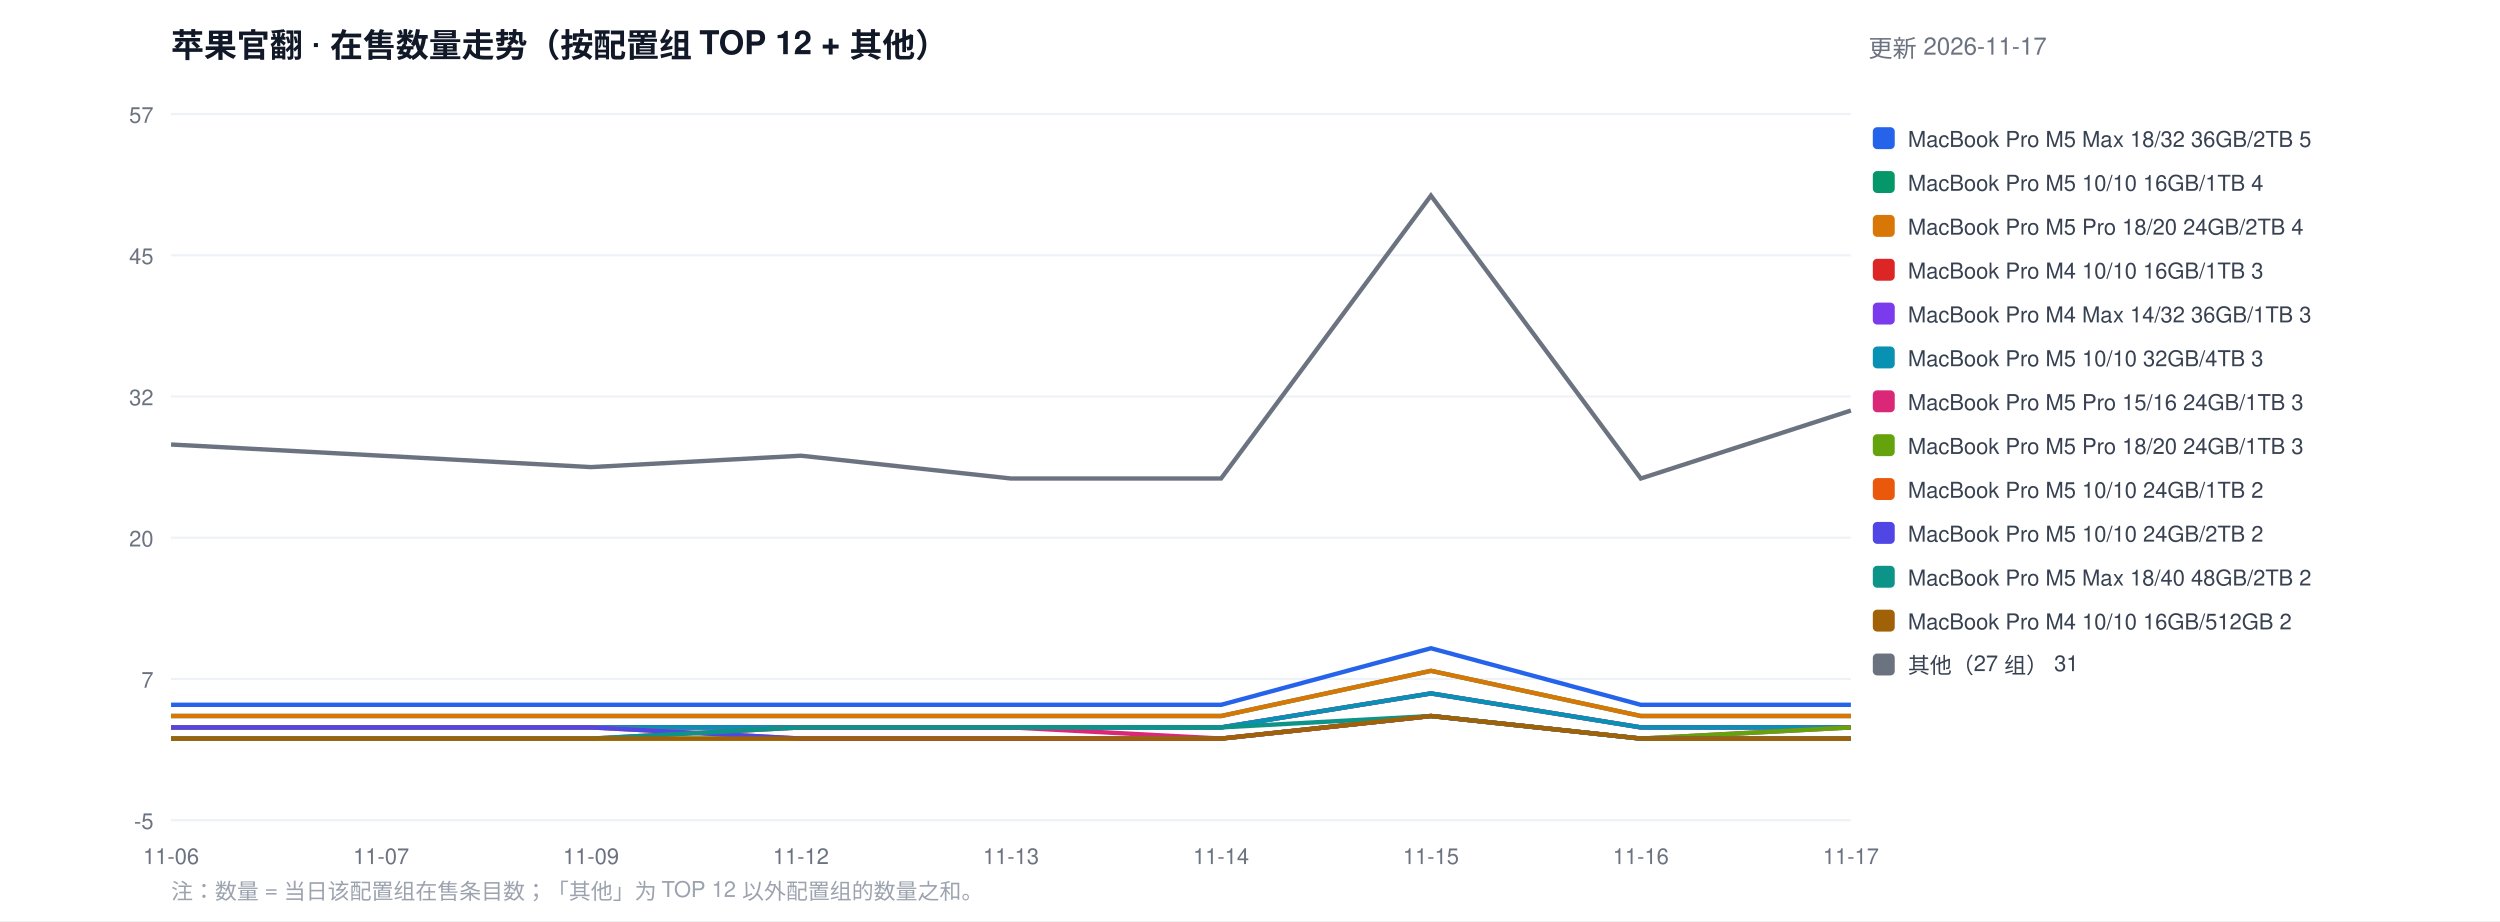
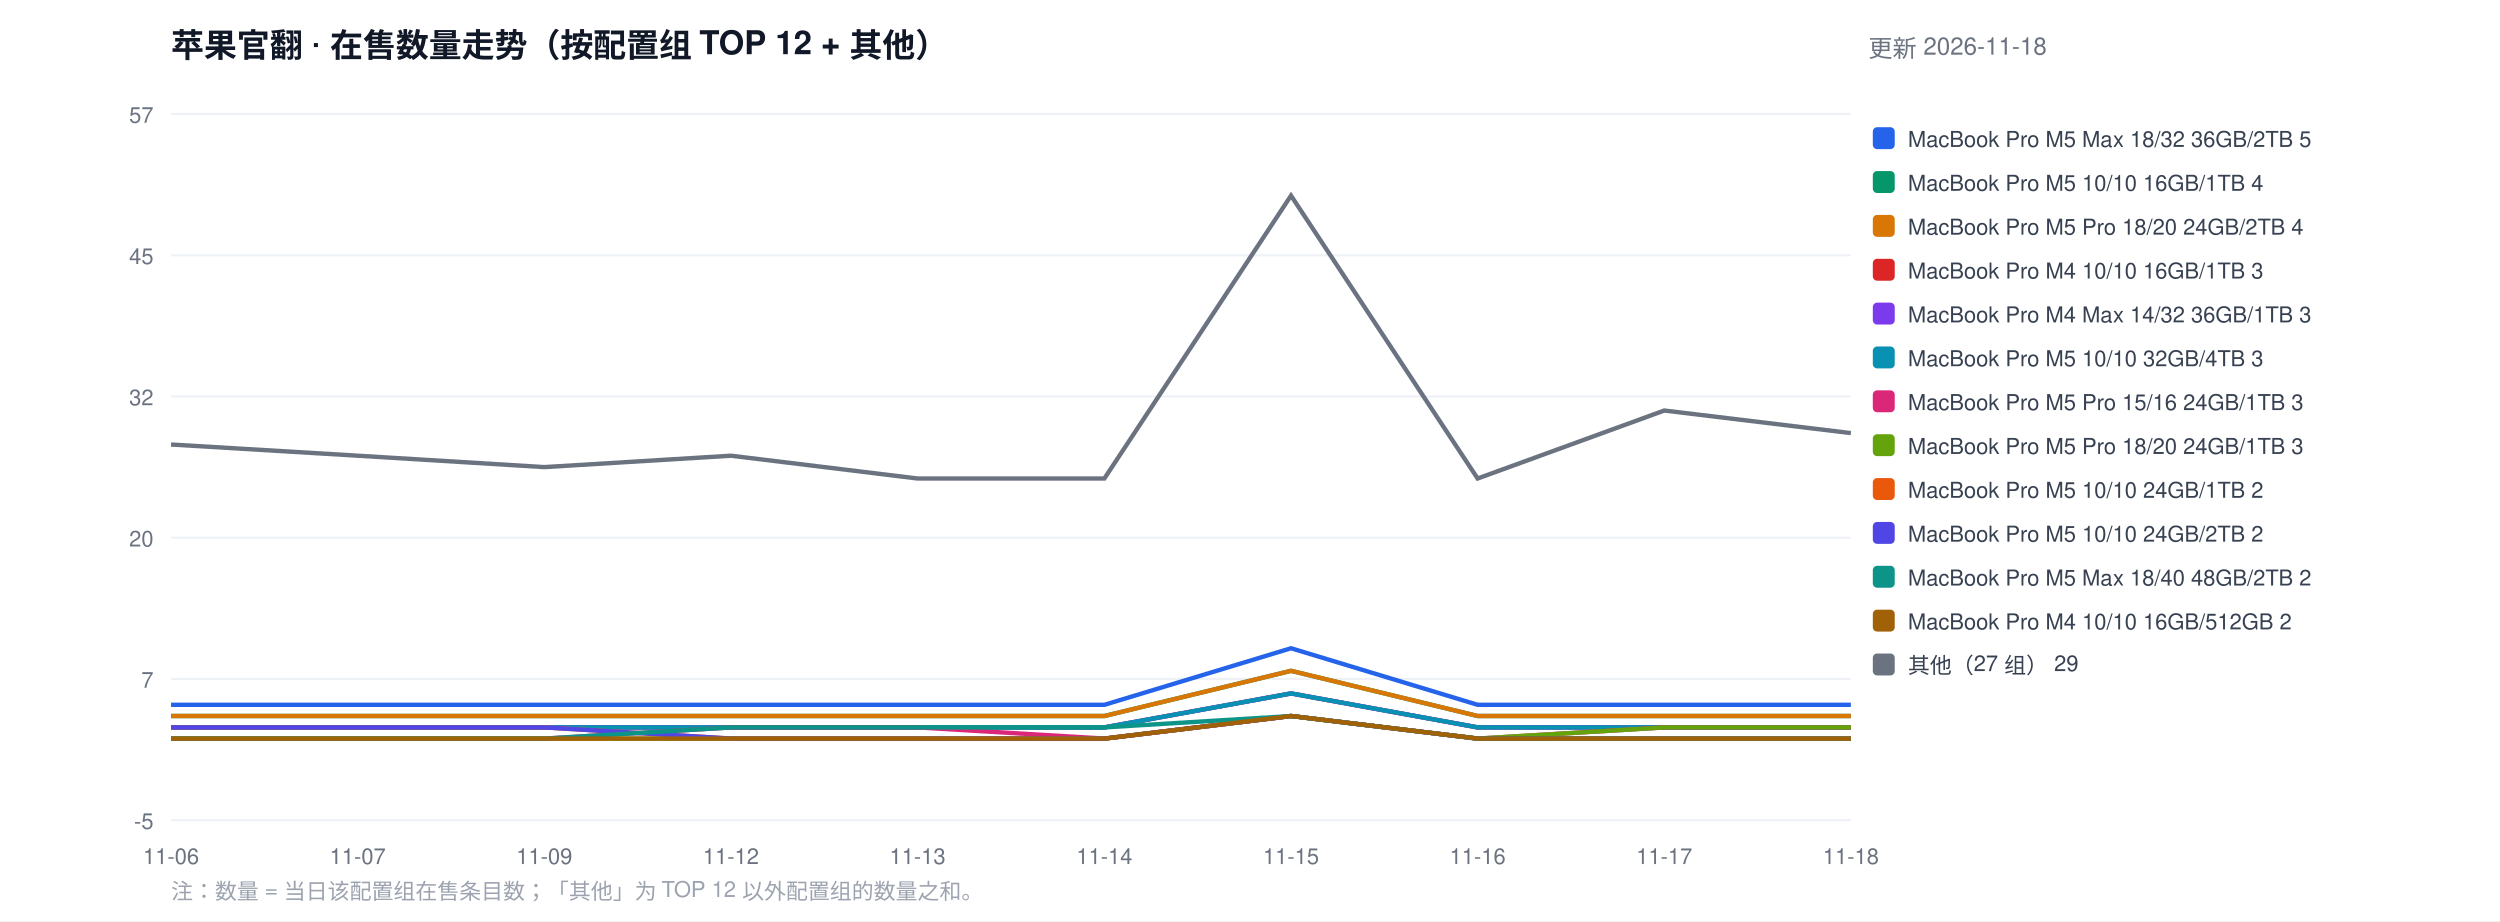
<svg xmlns="http://www.w3.org/2000/svg" width="1140" height="420" viewBox="0 0 1140 420" font-family="-apple-system,Segoe UI,Helvetica,Arial,sans-serif">
  <rect width="1140" height="420" fill="#ffffff" />
  <text x="78" y="26" font-size="15" font-weight="600" fill="#111827">苹果官翻 · 在售数量走势（按配置组 TOP 12 + 其他）</text>
-   <text x="852" y="26" font-size="11" fill="#6b7280">更新 2026-11-17</text>
+   <text x="852" y="26" font-size="11" fill="#6b7280">更新 2026-11-18</text>
  <line x1="78" y1="374.0" x2="844" y2="374.0" stroke="#eef2f7" />
  <text x="70" y="378.0" font-size="10" fill="#6b7280" text-anchor="end">-5</text>
  <line x1="78" y1="309.6" x2="844" y2="309.6" stroke="#eef2f7" />
  <text x="70" y="313.6" font-size="10" fill="#6b7280" text-anchor="end">7</text>
  <line x1="78" y1="245.2" x2="844" y2="245.2" stroke="#eef2f7" />
  <text x="70" y="249.2" font-size="10" fill="#6b7280" text-anchor="end">20</text>
  <line x1="78" y1="180.8" x2="844" y2="180.8" stroke="#eef2f7" />
  <text x="70" y="184.8" font-size="10" fill="#6b7280" text-anchor="end">32</text>
  <line x1="78" y1="116.4" x2="844" y2="116.4" stroke="#eef2f7" />
  <text x="70" y="120.4" font-size="10" fill="#6b7280" text-anchor="end">45</text>
  <line x1="78" y1="52.0" x2="844" y2="52.0" stroke="#eef2f7" />
  <text x="70" y="56.0" font-size="10" fill="#6b7280" text-anchor="end">57</text>
  <text x="78.0" y="394" font-size="10" fill="#6b7280" text-anchor="middle">11-06</text>
-   <text x="173.8" y="394" font-size="10" fill="#6b7280" text-anchor="middle">11-07</text>
-   <text x="269.5" y="394" font-size="10" fill="#6b7280" text-anchor="middle">11-09</text>
-   <text x="365.2" y="394" font-size="10" fill="#6b7280" text-anchor="middle">11-12</text>
-   <text x="461.0" y="394" font-size="10" fill="#6b7280" text-anchor="middle">11-13</text>
-   <text x="556.8" y="394" font-size="10" fill="#6b7280" text-anchor="middle">11-14</text>
-   <text x="652.5" y="394" font-size="10" fill="#6b7280" text-anchor="middle">11-15</text>
-   <text x="748.2" y="394" font-size="10" fill="#6b7280" text-anchor="middle">11-16</text>
-   <text x="844.0" y="394" font-size="10" fill="#6b7280" text-anchor="middle">11-17</text>
-   <polyline fill="none" stroke="#2563eb" stroke-width="2" points="78.0,321.4 173.8,321.4 269.5,321.4 365.2,321.4 461.0,321.4 556.8,321.4 652.5,295.6 748.2,321.4 844.0,321.4" />
-   <polyline fill="none" stroke="#059669" stroke-width="2" points="78.0,326.5 173.8,326.5 269.5,326.5 365.2,326.5 461.0,326.5 556.8,326.5 652.5,305.9 748.2,326.5 844.0,326.5" />
-   <polyline fill="none" stroke="#d97706" stroke-width="2" points="78.0,326.5 173.8,326.5 269.5,326.5 365.2,326.5 461.0,326.5 556.8,326.5 652.5,305.9 748.2,326.5 844.0,326.5" />
-   <polyline fill="none" stroke="#dc2626" stroke-width="2" points="78.0,331.7 173.8,331.7 269.5,331.7 365.2,331.7 461.0,331.7 556.8,331.7 652.5,316.2 748.2,331.7 844.0,331.7" />
-   <polyline fill="none" stroke="#7c3aed" stroke-width="2" points="78.0,331.7 173.8,331.7 269.5,331.7 365.2,331.7 461.0,331.7 556.8,331.7 652.5,316.2 748.2,331.7 844.0,331.7" />
-   <polyline fill="none" stroke="#0891b2" stroke-width="2" points="78.0,331.7 173.8,331.7 269.5,331.7 365.2,331.7 461.0,331.7 556.8,331.7 652.5,316.2 748.2,331.7 844.0,331.7" />
-   <polyline fill="none" stroke="#db2777" stroke-width="2" points="78.0,336.8 173.8,336.8 269.5,336.8 365.2,331.7 461.0,331.7 556.8,336.8 652.5,326.5 748.2,336.8 844.0,331.7" />
-   <polyline fill="none" stroke="#65a30d" stroke-width="2" points="78.0,336.8 173.8,336.8 269.5,336.8 365.2,336.8 461.0,336.8 556.8,336.8 652.5,326.5 748.2,336.8 844.0,331.7" />
-   <polyline fill="none" stroke="#ea580c" stroke-width="2" points="78.0,331.7 173.8,331.7 269.5,331.7 365.2,336.8 461.0,336.8 556.8,336.8 652.5,326.5 748.2,336.8 844.0,336.8" />
-   <polyline fill="none" stroke="#4f46e5" stroke-width="2" points="78.0,331.7 173.8,331.7 269.5,331.7 365.2,336.8 461.0,336.8 556.8,336.8 652.5,326.5 748.2,336.8 844.0,336.8" />
-   <polyline fill="none" stroke="#0d9488" stroke-width="2" points="78.0,336.8 173.8,336.8 269.5,336.8 365.2,331.7 461.0,331.7 556.8,331.7 652.5,326.5 748.2,336.8 844.0,336.8" />
-   <polyline fill="none" stroke="#a16207" stroke-width="2" points="78.0,336.8 173.8,336.8 269.5,336.8 365.2,336.8 461.0,336.8 556.8,336.8 652.5,326.5 748.2,336.8 844.0,336.8" />
-   <polyline fill="none" stroke="#6b7280" stroke-width="2" points="78.0,202.7 173.8,207.8 269.5,213.0 365.2,207.8 461.0,218.2 556.8,218.2 652.5,89.2 748.2,218.2 844.0,187.2" />
+   <text x="163.1" y="394" font-size="10" fill="#6b7280" text-anchor="middle">11-07</text>
+   <text x="248.2" y="394" font-size="10" fill="#6b7280" text-anchor="middle">11-09</text>
+   <text x="333.3" y="394" font-size="10" fill="#6b7280" text-anchor="middle">11-12</text>
+   <text x="418.4" y="394" font-size="10" fill="#6b7280" text-anchor="middle">11-13</text>
+   <text x="503.6" y="394" font-size="10" fill="#6b7280" text-anchor="middle">11-14</text>
+   <text x="588.7" y="394" font-size="10" fill="#6b7280" text-anchor="middle">11-15</text>
+   <text x="673.8" y="394" font-size="10" fill="#6b7280" text-anchor="middle">11-16</text>
+   <text x="758.9" y="394" font-size="10" fill="#6b7280" text-anchor="middle">11-17</text>
+   <text x="844.0" y="394" font-size="10" fill="#6b7280" text-anchor="middle">11-18</text>
+   <polyline fill="none" stroke="#2563eb" stroke-width="2" points="78.0,321.4 163.1,321.4 248.2,321.4 333.3,321.4 418.4,321.4 503.6,321.4 588.7,295.6 673.8,321.4 758.9,321.4 844.0,321.4" />
+   <polyline fill="none" stroke="#059669" stroke-width="2" points="78.0,326.5 163.1,326.5 248.2,326.5 333.3,326.5 418.4,326.5 503.6,326.5 588.7,305.9 673.8,326.5 758.9,326.5 844.0,326.5" />
+   <polyline fill="none" stroke="#d97706" stroke-width="2" points="78.0,326.5 163.1,326.5 248.2,326.5 333.3,326.5 418.4,326.5 503.6,326.5 588.7,305.9 673.8,326.5 758.9,326.5 844.0,326.5" />
+   <polyline fill="none" stroke="#dc2626" stroke-width="2" points="78.0,331.7 163.1,331.7 248.2,331.7 333.3,331.7 418.4,331.7 503.6,331.7 588.7,316.2 673.8,331.7 758.9,331.7 844.0,331.7" />
+   <polyline fill="none" stroke="#7c3aed" stroke-width="2" points="78.0,331.7 163.1,331.7 248.2,331.7 333.3,331.7 418.4,331.7 503.6,331.7 588.7,316.2 673.8,331.7 758.9,331.7 844.0,331.7" />
+   <polyline fill="none" stroke="#0891b2" stroke-width="2" points="78.0,331.7 163.1,331.7 248.2,331.7 333.3,331.7 418.4,331.7 503.6,331.7 588.7,316.2 673.8,331.7 758.9,331.7 844.0,331.7" />
+   <polyline fill="none" stroke="#db2777" stroke-width="2" points="78.0,336.8 163.1,336.8 248.2,336.8 333.3,331.7 418.4,331.7 503.6,336.8 588.7,326.5 673.8,336.8 758.9,331.7 844.0,331.7" />
+   <polyline fill="none" stroke="#65a30d" stroke-width="2" points="78.0,336.8 163.1,336.8 248.2,336.8 333.3,336.8 418.4,336.8 503.6,336.8 588.7,326.5 673.8,336.8 758.9,331.7 844.0,331.7" />
+   <polyline fill="none" stroke="#ea580c" stroke-width="2" points="78.0,331.7 163.1,331.7 248.2,331.7 333.3,336.8 418.4,336.8 503.6,336.8 588.7,326.5 673.8,336.8 758.9,336.8 844.0,336.8" />
+   <polyline fill="none" stroke="#4f46e5" stroke-width="2" points="78.0,331.7 163.1,331.7 248.2,331.7 333.3,336.8 418.4,336.8 503.6,336.8 588.7,326.5 673.8,336.8 758.9,336.8 844.0,336.8" />
+   <polyline fill="none" stroke="#0d9488" stroke-width="2" points="78.0,336.8 163.1,336.8 248.2,336.8 333.3,331.7 418.4,331.7 503.6,331.7 588.7,326.5 673.8,336.8 758.9,336.8 844.0,336.8" />
+   <polyline fill="none" stroke="#a16207" stroke-width="2" points="78.0,336.8 163.1,336.8 248.2,336.8 333.3,336.8 418.4,336.8 503.6,336.8 588.7,326.5 673.8,336.8 758.9,336.8 844.0,336.8" />
+   <polyline fill="none" stroke="#6b7280" stroke-width="2" points="78.0,202.7 163.1,207.8 248.2,213.0 333.3,207.8 418.4,218.2 503.6,218.2 588.7,89.2 673.8,218.2 758.9,187.2 844.0,197.5" />
  <rect x="854" y="58" width="10" height="10" rx="2" fill="#2563eb" />
  <text x="870" y="67" font-size="10" fill="#374151">MacBook Pro M5 Max 18/32 36GB/2TB 5</text>
  <rect x="854" y="78" width="10" height="10" rx="2" fill="#059669" />
  <text x="870" y="87" font-size="10" fill="#374151">MacBook Pro M5 10/10 16GB/1TB 4</text>
  <rect x="854" y="98" width="10" height="10" rx="2" fill="#d97706" />
  <text x="870" y="107" font-size="10" fill="#374151">MacBook Pro M5 Pro 18/20 24GB/2TB 4</text>
  <rect x="854" y="118" width="10" height="10" rx="2" fill="#dc2626" />
  <text x="870" y="127" font-size="10" fill="#374151">MacBook Pro M4 10/10 16GB/1TB 3</text>
  <rect x="854" y="138" width="10" height="10" rx="2" fill="#7c3aed" />
  <text x="870" y="147" font-size="10" fill="#374151">MacBook Pro M4 Max 14/32 36GB/1TB 3</text>
  <rect x="854" y="158" width="10" height="10" rx="2" fill="#0891b2" />
  <text x="870" y="167" font-size="10" fill="#374151">MacBook Pro M5 10/10 32GB/4TB 3</text>
  <rect x="854" y="178" width="10" height="10" rx="2" fill="#db2777" />
  <text x="870" y="187" font-size="10" fill="#374151">MacBook Pro M5 Pro 15/16 24GB/1TB 3</text>
  <rect x="854" y="198" width="10" height="10" rx="2" fill="#65a30d" />
  <text x="870" y="207" font-size="10" fill="#374151">MacBook Pro M5 Pro 18/20 24GB/1TB 3</text>
  <rect x="854" y="218" width="10" height="10" rx="2" fill="#ea580c" />
  <text x="870" y="227" font-size="10" fill="#374151">MacBook Pro M5 10/10 24GB/1TB 2</text>
  <rect x="854" y="238" width="10" height="10" rx="2" fill="#4f46e5" />
  <text x="870" y="247" font-size="10" fill="#374151">MacBook Pro M5 10/10 24GB/2TB 2</text>
  <rect x="854" y="258" width="10" height="10" rx="2" fill="#0d9488" />
  <text x="870" y="267" font-size="10" fill="#374151">MacBook Pro M5 Max 18/40 48GB/2TB 2</text>
  <rect x="854" y="278" width="10" height="10" rx="2" fill="#a16207" />
  <text x="870" y="287" font-size="10" fill="#374151">MacBook Pro M4 10/10 16GB/512GB 2</text>
  <rect x="854" y="298" width="10" height="10" rx="2" fill="#6b7280" />
-   <text x="870" y="307" font-size="10" fill="#374151">其他（27 组） 31</text>
+   <text x="870" y="307" font-size="10" fill="#374151">其他（27 组） 29</text>
  <text x="78" y="410" font-size="10" fill="#9ca3af">注：数量 = 当日该配置组在售条目数；「其他」为 TOP 12 以外配置组的数量之和。</text>
</svg>
